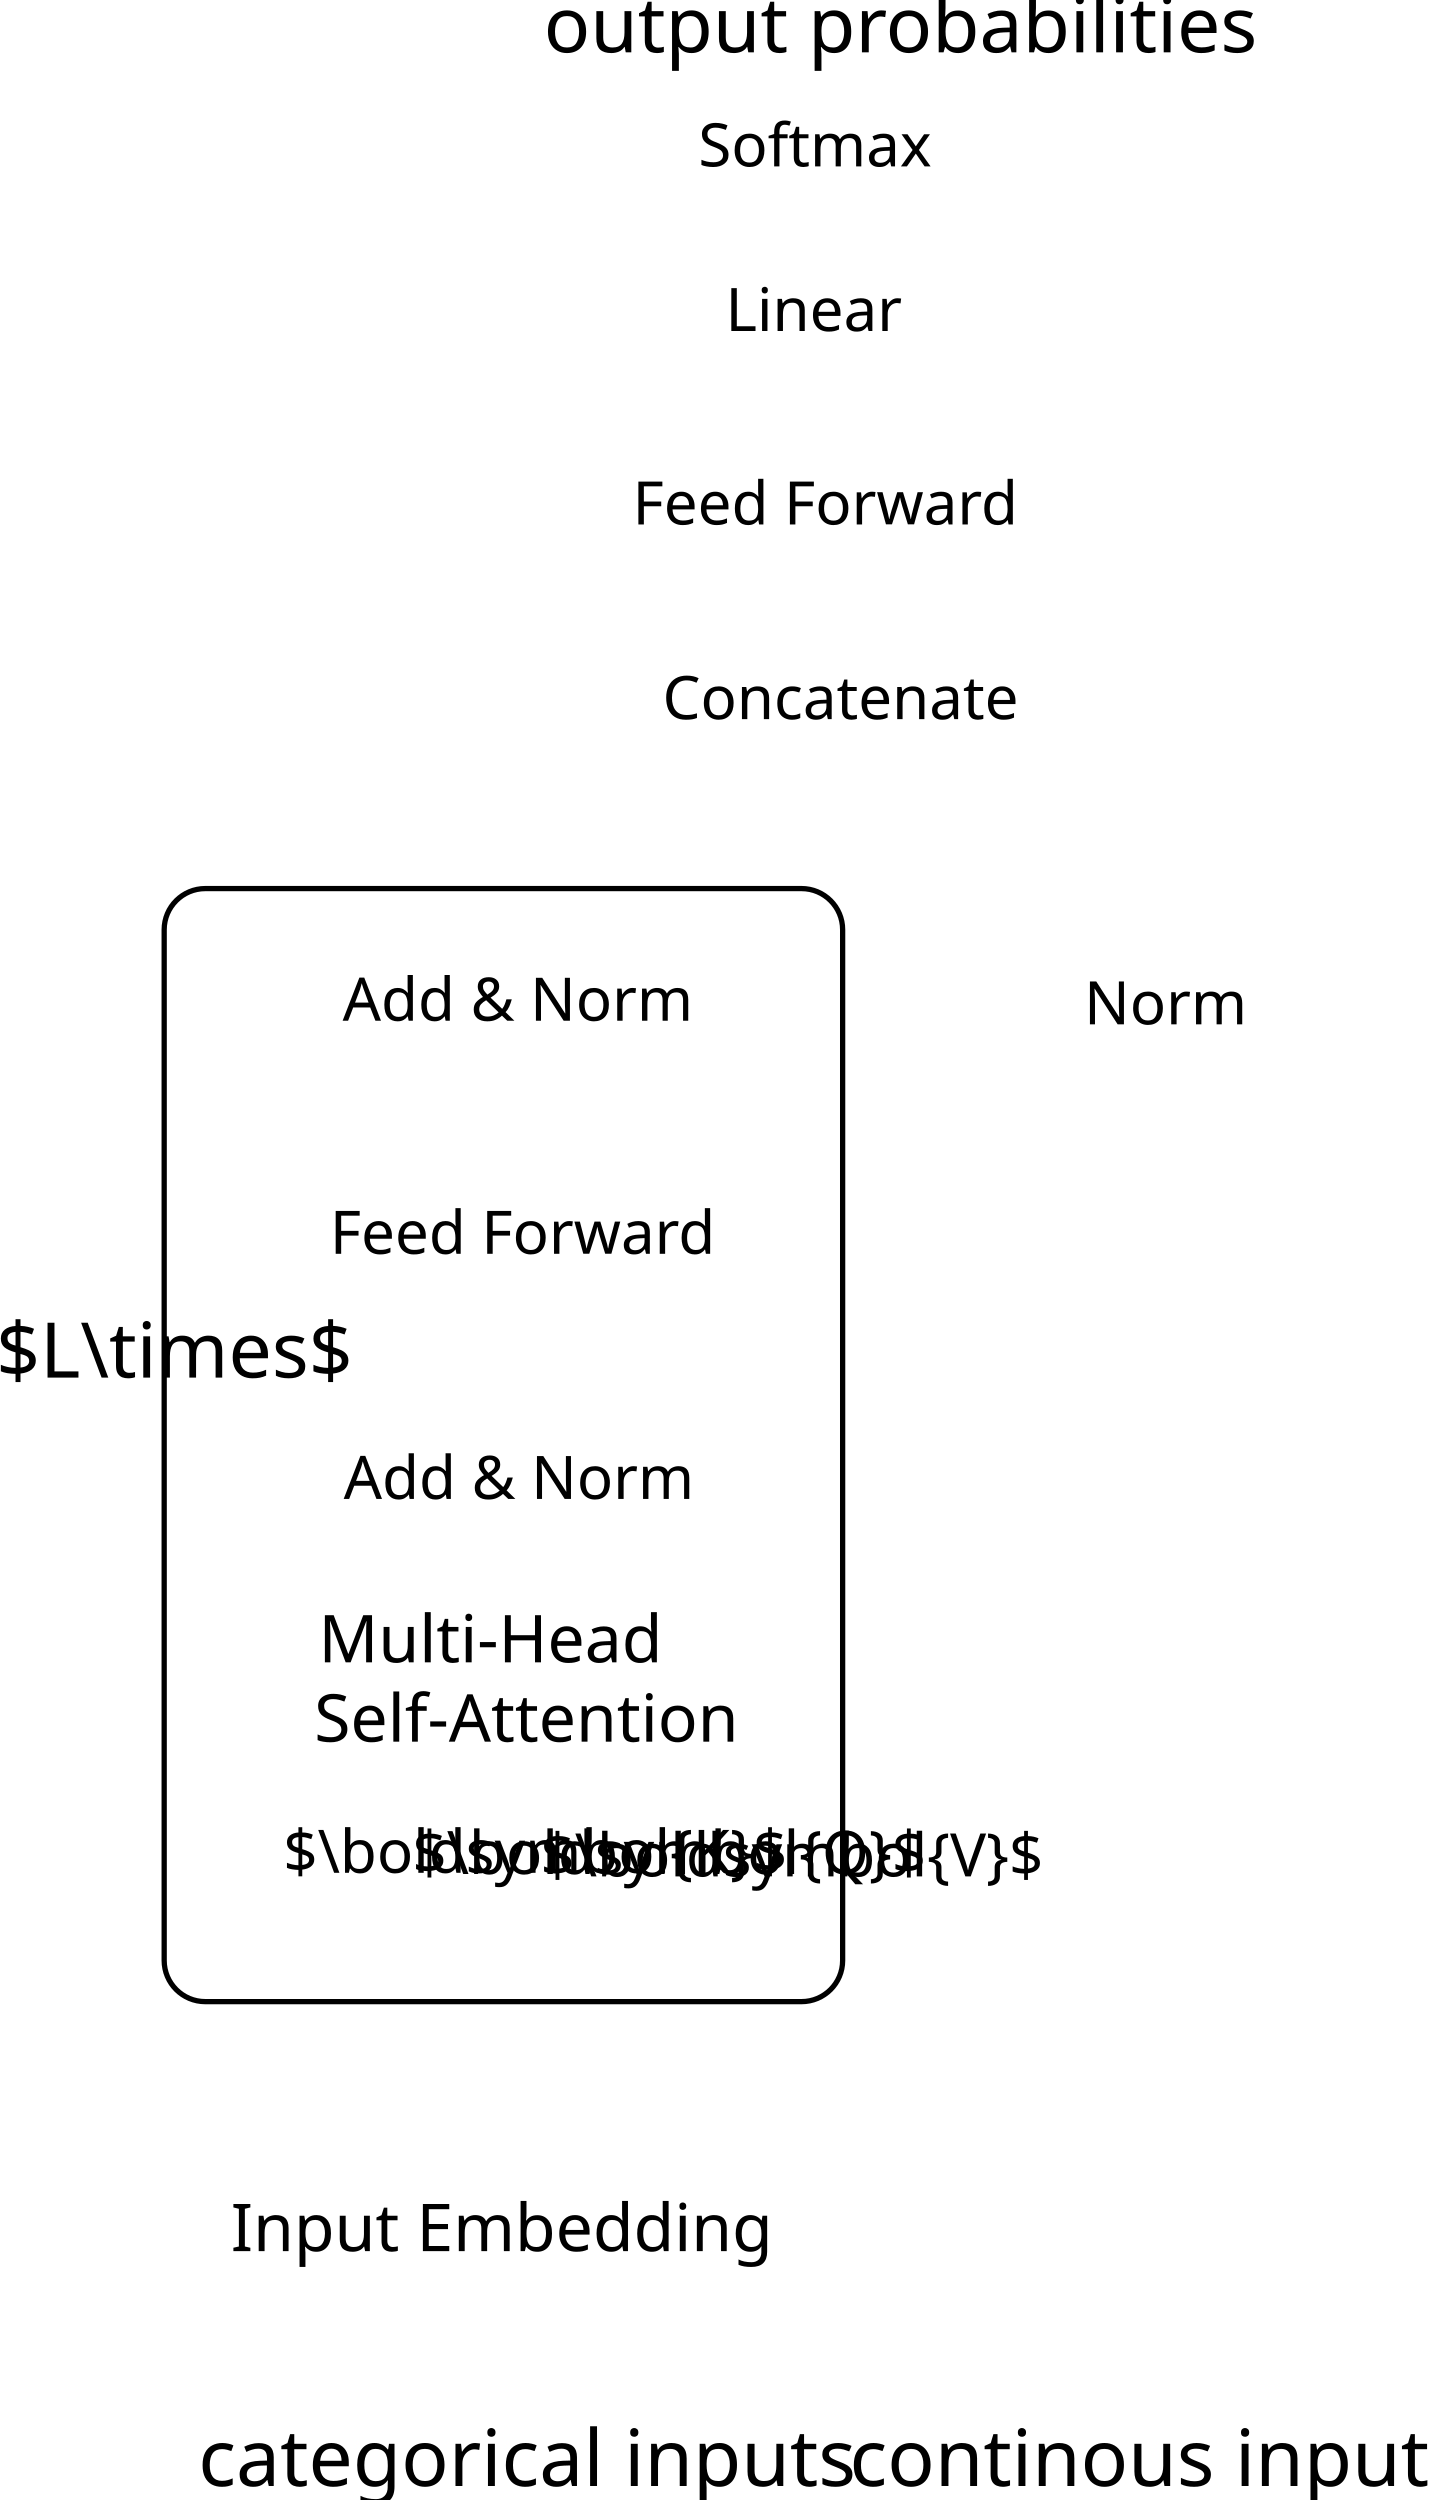
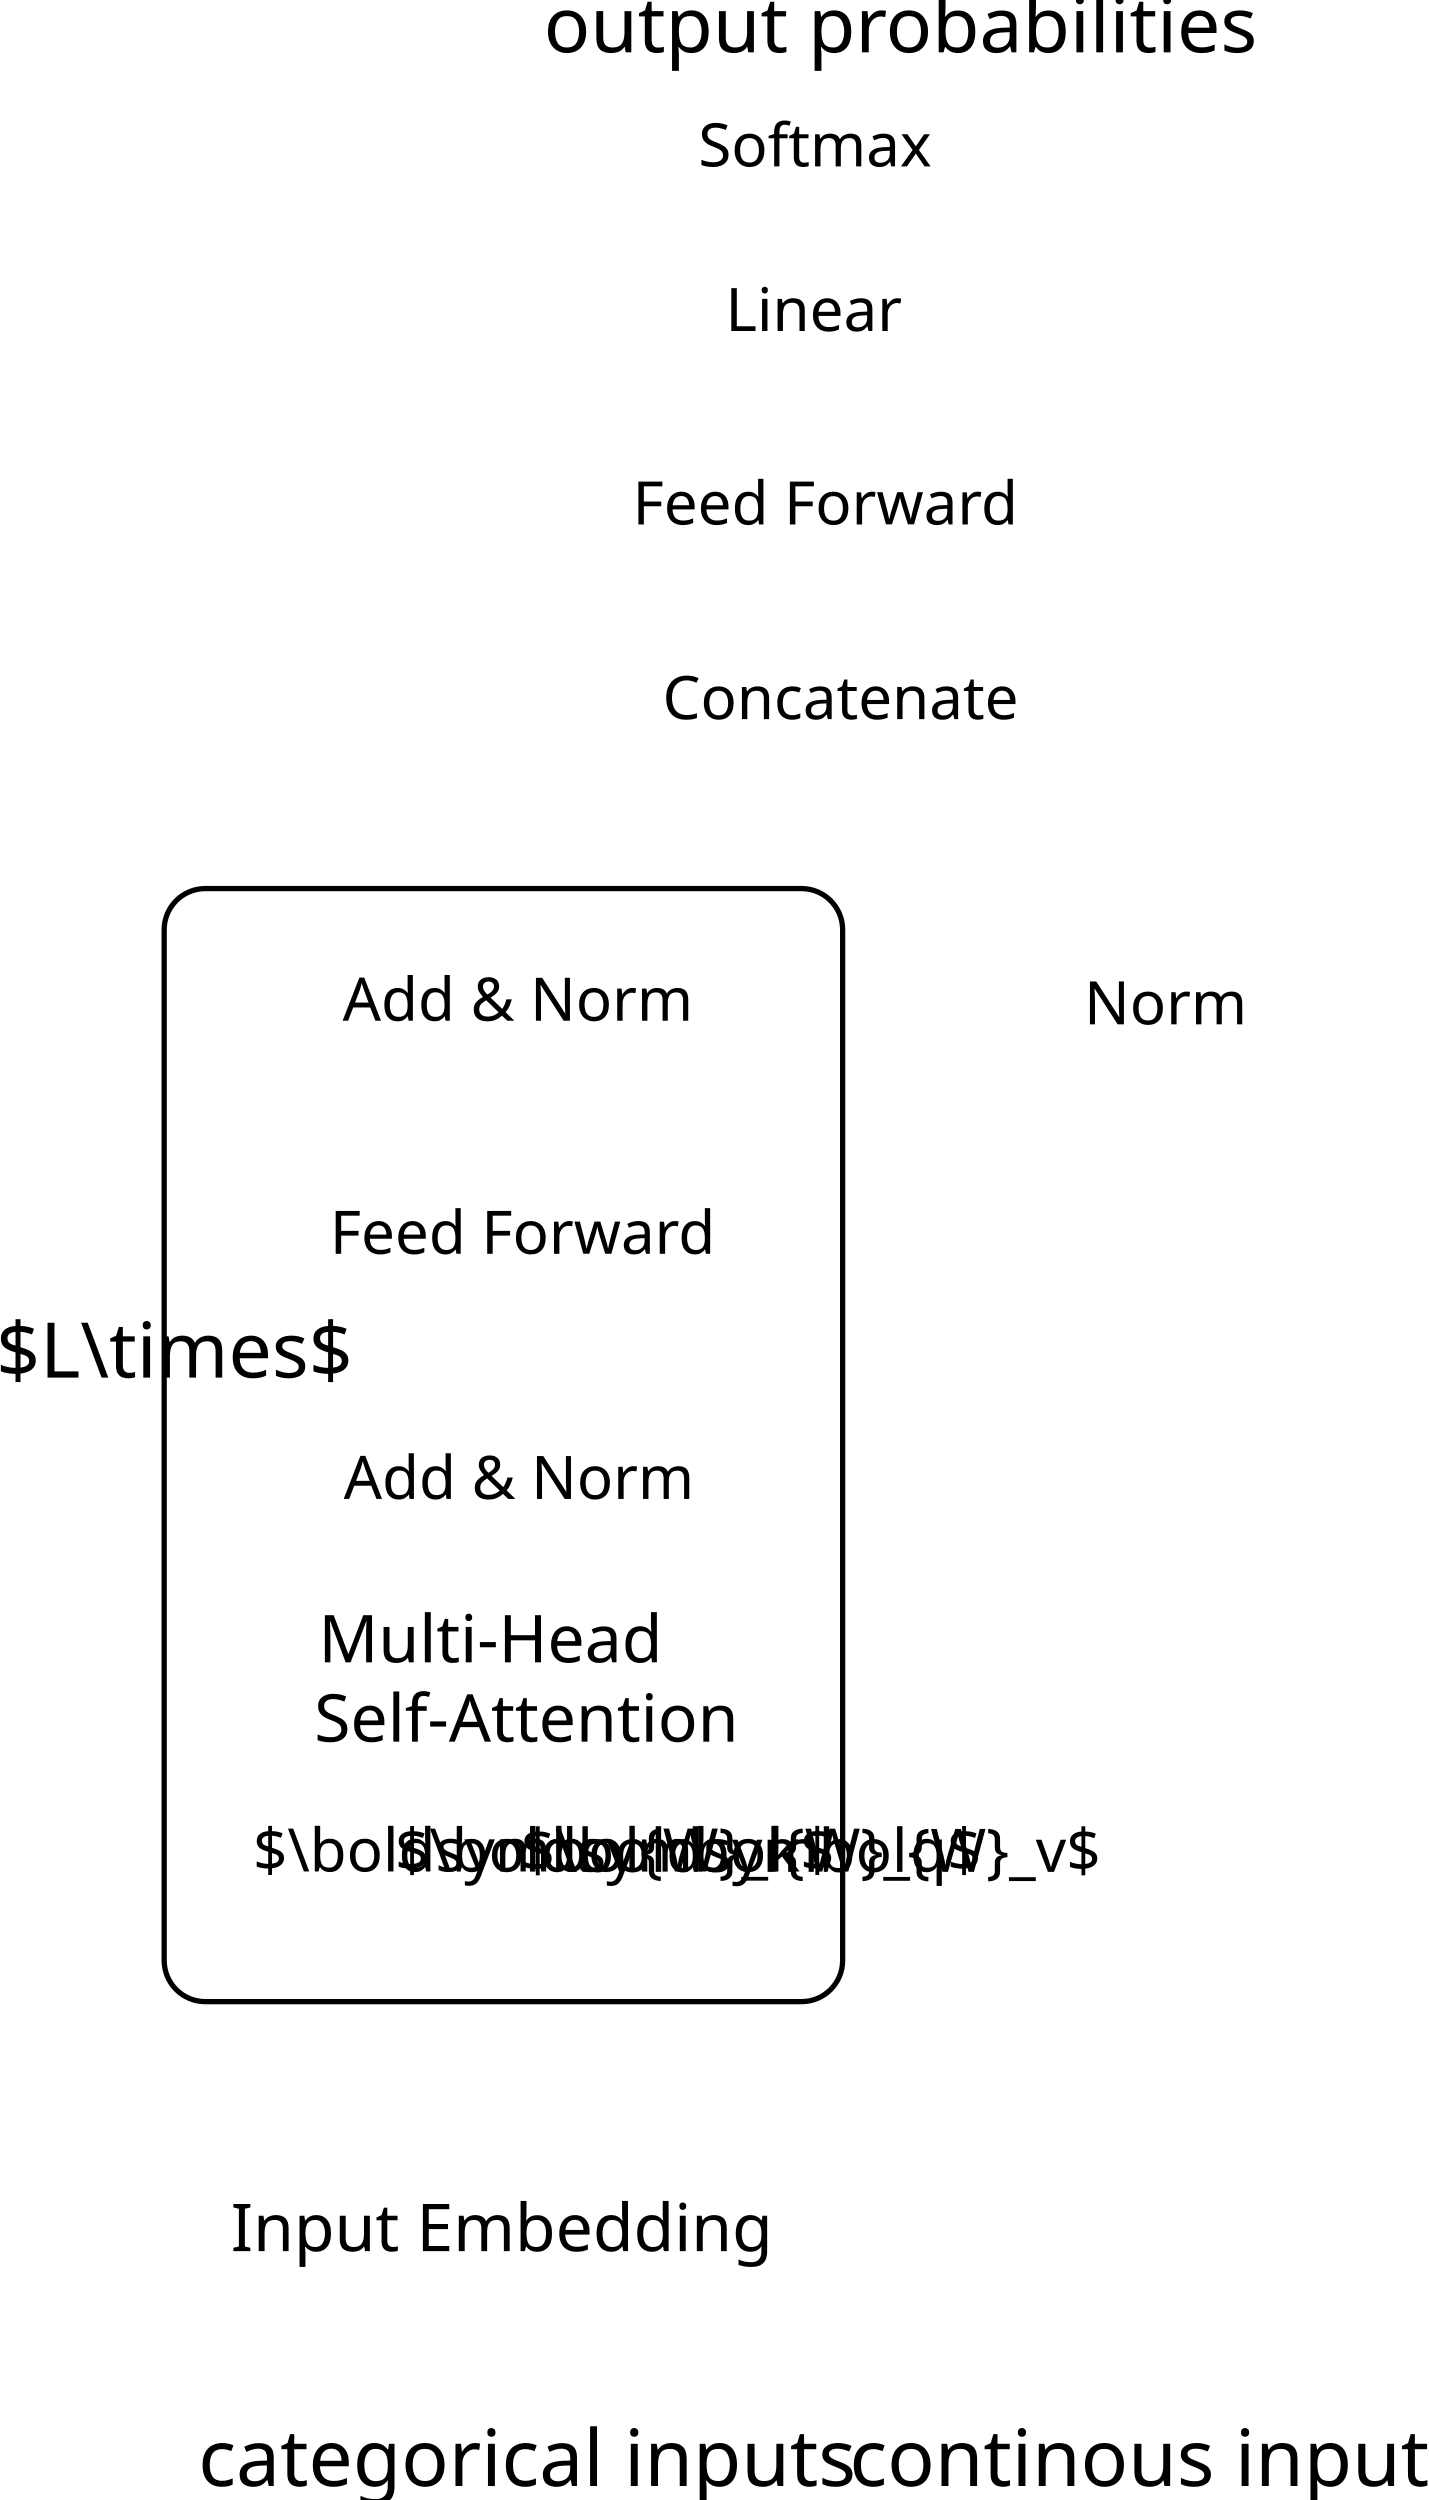
<svg xmlns="http://www.w3.org/2000/svg" width="215.949" height="377.953" xml:space="preserve" overflow="hidden" version="1.1" id="svg781">
  <defs id="defs683">
    <clipPath clipPathUnits="userSpaceOnUse" id="clipPath1697">
      <g id="g1701">
        <rect x="0" y="0" width="1272" height="2146" id="rect1699" />
      </g>
    </clipPath>
    <clipPath clipPathUnits="userSpaceOnUse" id="clipPath1703">
      <g id="g1707">
        <rect x="0" y="0" width="1272" height="2146" id="rect1705" />
      </g>
    </clipPath>
    <clipPath clipPathUnits="userSpaceOnUse" id="clipPath1709">
      <g id="g1713">
        <rect x="0" y="0" width="1272" height="2146" id="rect1711" />
      </g>
    </clipPath>
    <clipPath clipPathUnits="userSpaceOnUse" id="clipPath1715">
      <g id="g1719">
        <rect x="0" y="0" width="1272" height="2146" id="rect1717" />
      </g>
    </clipPath>
    <clipPath clipPathUnits="userSpaceOnUse" id="clipPath1721">
      <g id="g1725">
        <rect x="0" y="0" width="1272" height="2146" id="rect1723" />
      </g>
    </clipPath>
    <clipPath clipPathUnits="userSpaceOnUse" id="clipPath1727">
      <g id="g1731">
        <rect x="0" y="0" width="1272" height="2146" id="rect1729" />
      </g>
    </clipPath>
    <clipPath clipPathUnits="userSpaceOnUse" id="clipPath1733">
      <g id="g1737">
        <rect x="0" y="0" width="1272" height="2146" id="rect1735" />
      </g>
    </clipPath>
    <clipPath clipPathUnits="userSpaceOnUse" id="clipPath1739">
      <g id="g1743">
        <rect x="0" y="0" width="1272" height="2146" id="rect1741" />
      </g>
    </clipPath>
    <clipPath clipPathUnits="userSpaceOnUse" id="clipPath1745">
      <g id="g1749">
        <rect x="0" y="0" width="1272" height="2146" id="rect1747" />
      </g>
    </clipPath>
    <clipPath clipPathUnits="userSpaceOnUse" id="clipPath1751">
      <g id="g1755">
        <rect x="0" y="0" width="1272" height="2146" id="rect1753" />
      </g>
    </clipPath>
    <clipPath clipPathUnits="userSpaceOnUse" id="clipPath1757">
      <g id="g1761">
        <rect x="0" y="0" width="1272" height="2146" id="rect1759" />
      </g>
    </clipPath>
    <clipPath clipPathUnits="userSpaceOnUse" id="clipPath1763">
      <g id="g1767">
        <rect x="0" y="0" width="1272" height="2146" id="rect1765" />
      </g>
    </clipPath>
    <clipPath clipPathUnits="userSpaceOnUse" id="clipPath1769">
      <g id="g1773">
        <rect x="0" y="0" width="1272" height="2146" id="rect1771" />
      </g>
    </clipPath>
    <clipPath clipPathUnits="userSpaceOnUse" id="clipPath1775">
      <g id="g1779">
        <rect x="0" y="0" width="1272" height="2146" id="rect1777" />
      </g>
    </clipPath>
    <clipPath clipPathUnits="userSpaceOnUse" id="clipPath1781">
      <g id="g1785">
        <rect x="0" y="0" width="1272" height="2146" id="rect1783" />
      </g>
    </clipPath>
    <clipPath clipPathUnits="userSpaceOnUse" id="clipPath1787">
      <g id="g1791">
        <rect x="0" y="0" width="1272" height="2146" id="rect1789" />
      </g>
    </clipPath>
    <clipPath clipPathUnits="userSpaceOnUse" id="clipPath1793">
      <g id="g1797">
        <rect x="0" y="0" width="1272" height="2146" id="rect1795" />
      </g>
    </clipPath>
    <clipPath clipPathUnits="userSpaceOnUse" id="clipPath1799">
      <g id="g1803">
        <rect x="0" y="0" width="1272" height="2146" id="rect1801" />
      </g>
    </clipPath>
    <clipPath clipPathUnits="userSpaceOnUse" id="clipPath1805">
      <g id="g1809">
        <rect x="0" y="0" width="1272" height="2146" id="rect1807" />
      </g>
    </clipPath>
    <clipPath clipPathUnits="userSpaceOnUse" id="clipPath1811">
      <g id="g1815">
        <rect x="0" y="0" width="1272" height="2146" id="rect1813" />
      </g>
    </clipPath>
    <clipPath clipPathUnits="userSpaceOnUse" id="clipPath1817">
      <g id="g1821">
        <rect x="0" y="0" width="1272" height="2146" id="rect1819" />
      </g>
    </clipPath>
    <clipPath clipPathUnits="userSpaceOnUse" id="clipPath1823">
      <g id="g1827">
        <rect x="0" y="0" width="1272" height="2146" id="rect1825" />
      </g>
    </clipPath>
    <clipPath clipPathUnits="userSpaceOnUse" id="clipPath1829">
      <g id="g1833">
        <rect x="0" y="0" width="1272" height="2146" id="rect1831" />
      </g>
    </clipPath>
    <clipPath clipPathUnits="userSpaceOnUse" id="clipPath1835">
      <g id="g1839">
        <rect x="0" y="0" width="1272" height="2146" id="rect1837" />
      </g>
    </clipPath>
    <clipPath clipPathUnits="userSpaceOnUse" id="clipPath1841">
      <g id="g1845">
        <rect x="0" y="0" width="1272" height="2146" id="rect1843" />
      </g>
    </clipPath>
    <clipPath clipPathUnits="userSpaceOnUse" id="clipPath1817-8">
      <g id="g1821-1">
        <rect x="0" y="0" width="1272" height="2146" id="rect1819-9" />
      </g>
    </clipPath>
  </defs>
  <g id="g11916" transform="translate(-2.4102628e-6,3.2181852e-5)">
    <path d="m 203.5,1969.85 c 0,-10.14 8.21,-18.35 18.35,-18.35 h 593.3 c 10.14,0 18.35,8.21 18.35,18.35 v 81.3 c 0,10.14 -8.21,18.35 -18.35,18.35 h -593.3 c -10.14,0 -18.35,-8.21 -18.35,-18.35 z" stroke="#000000" stroke-width="6.875" stroke-miterlimit="8" fill="#edaecd" fill-rule="evenodd" id="path685" clip-path="url(#clipPath1841)" transform="matrix(0.1816595,0,0,0.1816595,-14.88467,-28.07209)" style="stroke-width:4.391;stroke-dasharray:none" />
    <path d="m 317.5,1498.15 c 0,-14.17 11.49,-25.65 25.65,-25.65 h 366.7 c 14.17,0 25.65,11.48 25.65,25.65 v 113.7 c 0,14.17 -11.48,25.65 -25.65,25.65 h -366.7 c -14.16,0 -25.65,-11.48 -25.65,-25.65 z" stroke="#000000" stroke-width="6.875" stroke-miterlimit="8" fill="#efabaa" fill-rule="evenodd" id="path689" clip-path="url(#clipPath1835)" transform="matrix(0.1816595,0,0,0.1816595,-14.88467,-28.07209)" style="stroke-width:4.391;stroke-dasharray:none" />
    <path d="m 315.5,1357.18 c 0,-7.55 6.13,-13.68 13.68,-13.68 h 392.64 c 7.56,0 13.68,6.13 13.68,13.68 v 60.64 c 0,7.55 -6.12,13.68 -13.68,13.68 H 329.18 c -7.55,0 -13.68,-6.13 -13.68,-13.68 z" stroke="#000000" stroke-width="6.875" stroke-miterlimit="8" fill="#ccd497" fill-rule="evenodd" id="path703" clip-path="url(#clipPath1829)" transform="matrix(0.1816595,0,0,0.1816595,-14.88467,-28.07209)" style="stroke-width:4.391;stroke-dasharray:none" />
    <path d="m 316.5,1143 c 0,-10.22 8.28,-18.5 18.5,-18.5 h 383 c 10.22,0 18.5,8.28 18.5,18.5 v 82 c 0,10.22 -8.28,18.5 -18.5,18.5 H 335 c -10.22,0 -18.5,-8.28 -18.5,-18.5 z" stroke="#000000" stroke-width="6.875" stroke-miterlimit="8" fill="#a8d1ee" fill-rule="evenodd" id="path707" clip-path="url(#clipPath1823)" transform="matrix(0.1816595,0,0,0.1816595,-14.88467,-28.07209)" style="stroke-width:4.391;stroke-dasharray:none" />
    <path d="m 314.5,960.03 c 0,-7.47 6.06,-13.53 13.53,-13.53 h 392.94 c 7.47,0 13.53,6.06 13.53,13.53 v 59.94 c 0,7.47 -6.06,13.53 -13.53,13.53 H 328.03 c -7.47,0 -13.53,-6.06 -13.53,-13.53 z" stroke="#000000" stroke-width="6.875" stroke-miterlimit="8" fill="#ccd497" fill-rule="evenodd" id="path711" clip-path="url(#clipPath1817)" transform="matrix(0.1816595,0,0,0.1816595,-14.88467,-28.07209)" style="stroke-width:4.391;stroke-dasharray:none" />
    <path d="m 518.14,2145.68 -0.64,-50.24 4.58,-0.05 0.64,50.23 z m -12.04,-45.51 13.4,-27.67 14.1,27.32 z" id="path715" clip-path="url(#clipPath1811)" transform="matrix(0.1816595,0,0,0.1816595,-14.88467,-28.07209)" />
    <path d="m 527.792,1343.92 0.663,-77.487 -4.583,-0.039 -0.663,77.487 z m 12.082,-72.806 -13.514,-27.616 -13.985,27.381 z" id="path717" clip-path="url(#clipPath1805)" transform="matrix(0.1816595,0,0,0.1816595,-14.88467,-28.07209)" />
    <path d="m 523.93,1124.64 -1.29,-68.18 4.58,-0.09 1.29,68.18 z m -12.66,-63.39 13.23,-27.75 14.27,27.24 z" id="path719" clip-path="url(#clipPath1799)" transform="matrix(0.1816595,0,0,0.1816595,-14.88467,-28.07209)" />
    <path d="m 524.07,1472.3 -0.38,-17.84 4.58,-0.1 0.38,17.84 z m -11.74,-13.02 13.17,-27.78 14.33,27.2 z" id="path721" clip-path="url(#clipPath1793)" transform="matrix(0.1816595,0,0,0.1816595,-14.88467,-28.07209)" />
    <path d="m 523.618,1303.85 v 5.674 l 2.292,-2.292 H 250.685 l 2.291,2.292 V 989.498 l -2.291,2.291 h 40.902 v -4.583 h -43.194 v 324.61 H 528.202 V 1303.85 Z M 287.004,1003.248 l 27.5,-13.75 -27.5,-13.75 z" id="path723" clip-path="url(#clipPath1787)" transform="matrix(0.1816595,0,0,0.1816595,-14.88467,-28.07209)" />
    <path d="M 521.032,1950.75 V 1757.5 H 251.905 l 2.292,2.292 v -372.291 l -2.292,2.292 h 40.676 v -4.584 h -42.967 v 376.874 H 518.74 l -2.292,-2.291 V 1950.75 Z M 287.998,1401.251 l 27.5,-13.75 -27.5,-13.75 z" id="path725" clip-path="url(#clipPath1781)" transform="matrix(0.1816595,0,0,0.1816595,-14.88467,-28.07209)" />
    <path d="m 516.91,1734.6 h -103.7 v -72.18 h 4.58 v 69.89 l -2.29,-2.29 h 101.41 z m -115.16,-67.6 13.75,-27.5 13.75,27.5 z" id="path731" clip-path="url(#clipPath1775)" transform="matrix(0.1816595,0,0,0.1816595,-14.88467,-28.07209)" />
    <path d="m 518.5,1735.742 h 109.708 l 0.148,-71.335 -4.583,-0.01 -0.143,69.048 2.291,-2.287 H 518.5 Z m 121.165,-66.329 -12.885,-27.916 -14.602,27.057 z" id="path733" clip-path="url(#clipPath1769)" transform="matrix(0.1816595,0,0,0.1816595,-14.88467,-28.07209)" />
    <path d="m 519.792,1759.81 2.9e-4,-97.395 h -4.583 l -3e-4,97.395 z m 11.459,-92.812 -13.75,-27.5 -13.75,27.5 z" id="path735" clip-path="url(#clipPath1763)" transform="matrix(0.1816595,0,0,0.1816595,-14.88467,-28.07209)" />
    <path d="m 330.5,709.627 c 0,-6.698 5.43,-12.127 12.13,-12.127 h 859.74 c 6.7,0 12.13,5.429 12.13,12.127 v 53.746 c 0,6.697 -5.43,12.127 -12.13,12.127 H 342.63 c -6.7,0 -12.13,-5.43 -12.13,-12.127 z" stroke="#000000" stroke-width="6.875" stroke-miterlimit="8" fill="#e4d6ea" fill-rule="evenodd" id="path747" clip-path="url(#clipPath1757)" transform="matrix(0.1816595,0,0,0.1816595,-14.88467,-28.07209)" style="stroke-width:4.391;stroke-dasharray:none" />
    <path d="m 848.5,962.25 c 0,-7.04 5.71,-12.75 12.75,-12.75 h 394.5 c 7.04,0 12.75,5.71 12.75,12.75 v 56.5 c 0,7.04 -5.71,12.75 -12.75,12.75 h -394.5 c -7.04,0 -12.75,-5.71 -12.75,-12.75 z" stroke="#000000" stroke-width="6.875" stroke-miterlimit="8" fill="#ccd497" fill-rule="evenodd" id="path751" clip-path="url(#clipPath1751)" transform="matrix(0.1816595,0,0,0.1816595,-14.88467,-28.07209)" style="stroke-width:4.391;stroke-dasharray:none" />
    <path d="m 1060.792,949.12 3e-4,-148.699 h -4.583 l -4e-4,148.699 z m 11.459,-144.116 -13.75,-27.5 -13.75,27.5 z" id="path755" clip-path="url(#clipPath1745)" transform="matrix(0.1816595,0,0,0.1816595,-14.88467,-28.07209)" />
    <path d="m 562.5,533.846 c 0,-10.132 8.21,-18.346 18.35,-18.346 h 383.3 c 10.14,0 18.35,8.214 18.35,18.346 v 81.308 c 0,10.132 -8.21,18.346 -18.35,18.346 h -383.3 c -10.14,0 -18.35,-8.214 -18.35,-18.346 z" stroke="#000000" stroke-width="6.875" stroke-miterlimit="8" fill="#a8d1ee" fill-rule="evenodd" id="path757" clip-path="url(#clipPath1739)" transform="matrix(0.1816595,0,0,0.1816595,-14.88467,-28.07209)" style="stroke-width:4.391;stroke-dasharray:none" />
    <path d="m 562.5,384.026 c 0,-7.47 6.06,-13.526 13.53,-13.526 h 392.94 c 7.47,0 13.53,6.056 13.53,13.526 v 59.948 c 0,7.47 -6.06,13.526 -13.53,13.526 H 576.03 c -7.47,0 -13.53,-6.056 -13.53,-13.526 z" stroke="#000000" stroke-width="6.875" stroke-miterlimit="8" fill="#ffff99" fill-rule="evenodd" id="path761" clip-path="url(#clipPath1733)" transform="matrix(0.1816595,0,0,0.1816595,-14.88467,-28.07209)" style="stroke-width:4.391;stroke-dasharray:none" />
    <path d="m 560.5,246.181 c 0,-7.556 6.13,-13.681 13.68,-13.681 h 392.64 c 7.55,0 13.68,6.125 13.68,13.681 v 60.638 c 0,7.556 -6.13,13.681 -13.68,13.681 H 574.18 c -7.55,0 -13.68,-6.125 -13.68,-13.681 z" stroke="#000000" stroke-width="6.875" stroke-miterlimit="8" fill="#d2c4b2" fill-rule="evenodd" id="path765" clip-path="url(#clipPath1727)" transform="matrix(0.1816595,0,0,0.1816595,-14.88467,-28.07209)" style="stroke-width:4.391;stroke-dasharray:none" />
    <path d="m 769.93,370.423 -0.93,-26.941 4.58,-0.158 0.93,26.941 z m -12.22,-21.965 12.79,-27.958 14.69,27.01 z" id="path769" clip-path="url(#clipPath1721)" transform="matrix(0.1816595,0,0,0.1816595,-14.88467,-28.07209)" />
    <path d="m 774.792,515.051 2.1e-4,-34.635 -4.583,-1e-4 -2.2e-4,34.635 z M 786.25,485 772.5,457.5 758.75,484.999 Z" id="path771" clip-path="url(#clipPath1715)" transform="matrix(0.1816595,0,0,0.1816595,-14.88467,-28.07209)" />
    <path d="m 774.792,696.902 2.3e-4,-40.486 h -4.583 l -2.3e-4,40.486 z M 786.25,661 772.5,633.5 758.75,661 Z" id="path773" clip-path="url(#clipPath1709)" transform="matrix(0.1816595,0,0,0.1816595,-14.88467,-28.07209)" />
    <path d="m 526.792,945.96 3.1e-4,-149.538 h -4.583 l -3.2e-4,149.538 z m 11.459,-144.955 -13.75,-27.5 -13.75,27.5 z" id="path775" clip-path="url(#clipPath1703)" transform="matrix(0.1816595,0,0,0.1816595,-14.88467,-28.07209)" />
    <path d="m 1064.21,2140.87 -7.84,-1086.44 4.59,-0.03 7.83,1086.44 z m -19.26,-1081.77 13.55,-27.6 13.95,27.4 z" id="path777" clip-path="url(#clipPath1697)" transform="matrix(0.1816595,0,0,0.1816595,-14.88467,-28.07209)" />
    <rect style="fill:none;stroke:#000000;stroke-width:0.798;stroke-linejoin:round;stroke-dasharray:none;stroke-opacity:1" id="rect4320" width="102.57" height="168.274" x="24.821" y="134.335" ry="6.218" />
    <text font-family="'Calibri Light', 'Calibri Light_MSFontService', sans-serif" font-weight="300" font-size="9.991px" id="text687" x="34.88" y="340.333" style="stroke-width:0.182">Input Embedding</text>
    <text font-family="'Calibri Light', 'Calibri Light_MSFontService', sans-serif" font-weight="300" font-size="9.991px" id="text691" x="48.149" y="251.319" style="stroke-width:0.182">Multi-Head</text>
    <text font-family="'Calibri Light', 'Calibri Light_MSFontService', sans-serif" font-weight="300" font-size="9.991px" id="text697" x="47.501" y="263.308" style="stroke-width:0.182">Self-Attention</text>
    <text font-family="'Calibri Light', 'Calibri Light_MSFontService', sans-serif" font-weight="300" font-size="9.083px" id="text705" x="51.957" y="226.613" style="stroke-width:0.182">Add &amp; Norm</text>
    <text font-family="'Calibri Light', 'Calibri Light_MSFontService', sans-serif" font-weight="300" font-size="9.083px" id="text709" x="49.875" y="189.554" style="stroke-width:0.182">Feed Forward</text>
    <text font-family="'Calibri Light', 'Calibri Light_MSFontService', sans-serif" font-weight="300" font-size="9.083px" id="text713" x="51.801" y="154.312" style="stroke-width:0.182">Add &amp; Norm</text>
    <text font-family="'Calibri Light', 'Calibri Light_MSFontService', sans-serif" font-weight="300" font-size="11.626px" id="text727" x="-0.59" y="208.263" style="stroke-width:0.182">$L\times$</text>
-     <text font-family="'Calibri Light', 'Calibri Light_MSFontService', sans-serif" font-weight="300" font-size="9.083px" id="text737" x="81.693" y="283.677" style="stroke-width:0.182">$\boldsymbol{V}$</text>
-     <text font-family="'Calibri Light', 'Calibri Light_MSFontService', sans-serif" font-weight="300" font-size="9.083px" id="text739" x="42.822" y="283.132" style="display:inline;stroke-width:0.182">$\boldsymbol{K}$</text>
-     <text font-family="'Calibri Light', 'Calibri Light_MSFontService', sans-serif" font-weight="300" font-size="9.083px" id="text741" x="62.336" y="283.314" style="display:inline;stroke-width:0.182">$\boldsymbol{Q}$</text>
+     <text font-family="'Calibri Light', 'Calibri Light_MSFontService', sans-serif" font-weight="300" font-size="9.083px" id="text737" x="78.713" y="282.989" style="stroke-width:0.182">$\boldsymbol{W}_v$</text>
+     <text font-family="'Calibri Light', 'Calibri Light_MSFontService', sans-serif" font-weight="300" font-size="9.083px" id="text739" x="38.251" y="282.93" style="display:inline;stroke-width:0.182">$\boldsymbol{W}_k$</text>
+     <text font-family="'Calibri Light', 'Calibri Light_MSFontService', sans-serif" font-weight="300" font-size="9.083px" id="text741" x="59.71" y="282.95" style="display:inline;stroke-width:0.182">$\boldsymbol{W}_q$</text>
    <text font-family="'Calibri Light', 'Calibri Light_MSFontService', sans-serif" font-weight="300" font-size="11.626px" id="text743" x="82.203" y="7.914" style="stroke-width:0.182">output probabilities</text>
    <text font-family="'Calibri Light', 'Calibri Light_MSFontService', sans-serif" font-weight="300" font-size="9.083px" id="text749" x="100.168" y="108.718" style="stroke-width:0.182">Concatenate</text>
    <text font-family="'Calibri Light', 'Calibri Light_MSFontService', sans-serif" font-weight="300" font-size="9.083px" id="text753" x="163.904" y="154.859" style="stroke-width:0.182">Norm</text>
    <text font-family="'Calibri Light', 'Calibri Light_MSFontService', sans-serif" font-weight="300" font-size="9.083px" id="text759" x="95.635" y="79.289" style="stroke-width:0.182">Feed Forward</text>
    <text font-family="'Calibri Light', 'Calibri Light_MSFontService', sans-serif" font-weight="300" font-size="9.083px" id="text763" x="109.686" y="50.042" style="stroke-width:0.182">Linear</text>
    <text font-family="'Calibri Light', 'Calibri Light_MSFontService', sans-serif" font-weight="300" font-size="9.083px" id="text767" x="105.575" y="25.154" style="stroke-width:0.182">Softmax</text>
    <text font-family="'Calibri Light', 'Calibri Light_MSFontService', sans-serif" font-weight="300" font-size="11.887px" id="text4047" x="29.971" y="375.834" style="stroke-width:0.186">categorical inputs</text>
    <text font-family="'Calibri Light', 'Calibri Light_MSFontService', sans-serif" font-weight="300" font-size="11.887px" id="text4047-6" x="128.425" y="375.834" style="stroke-width:0.186">continous inputs</text>
  </g>
</svg>
